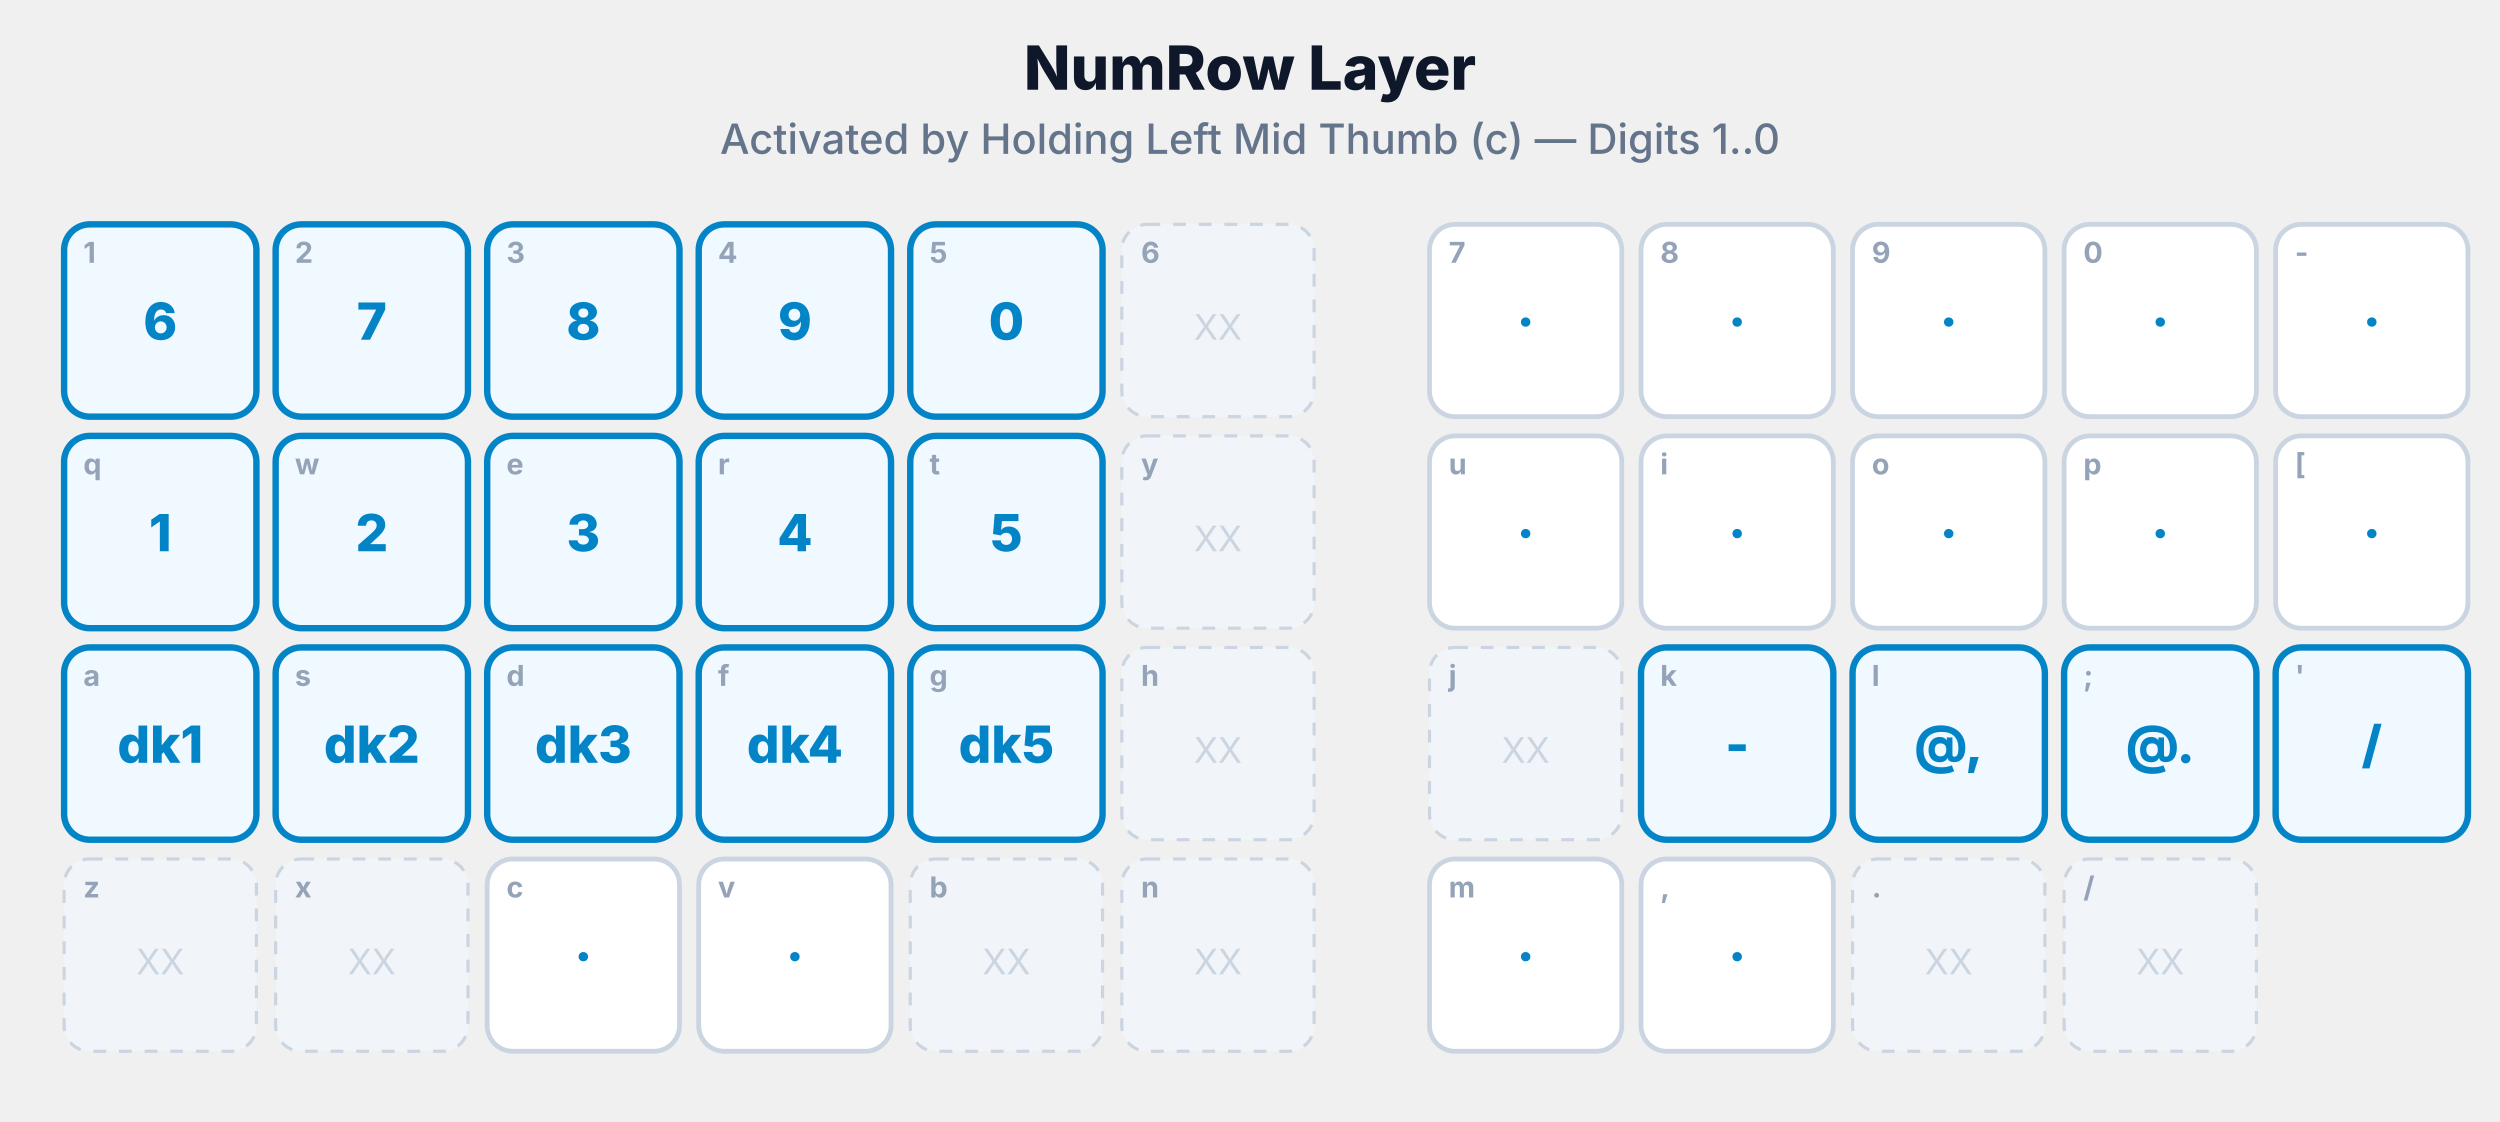
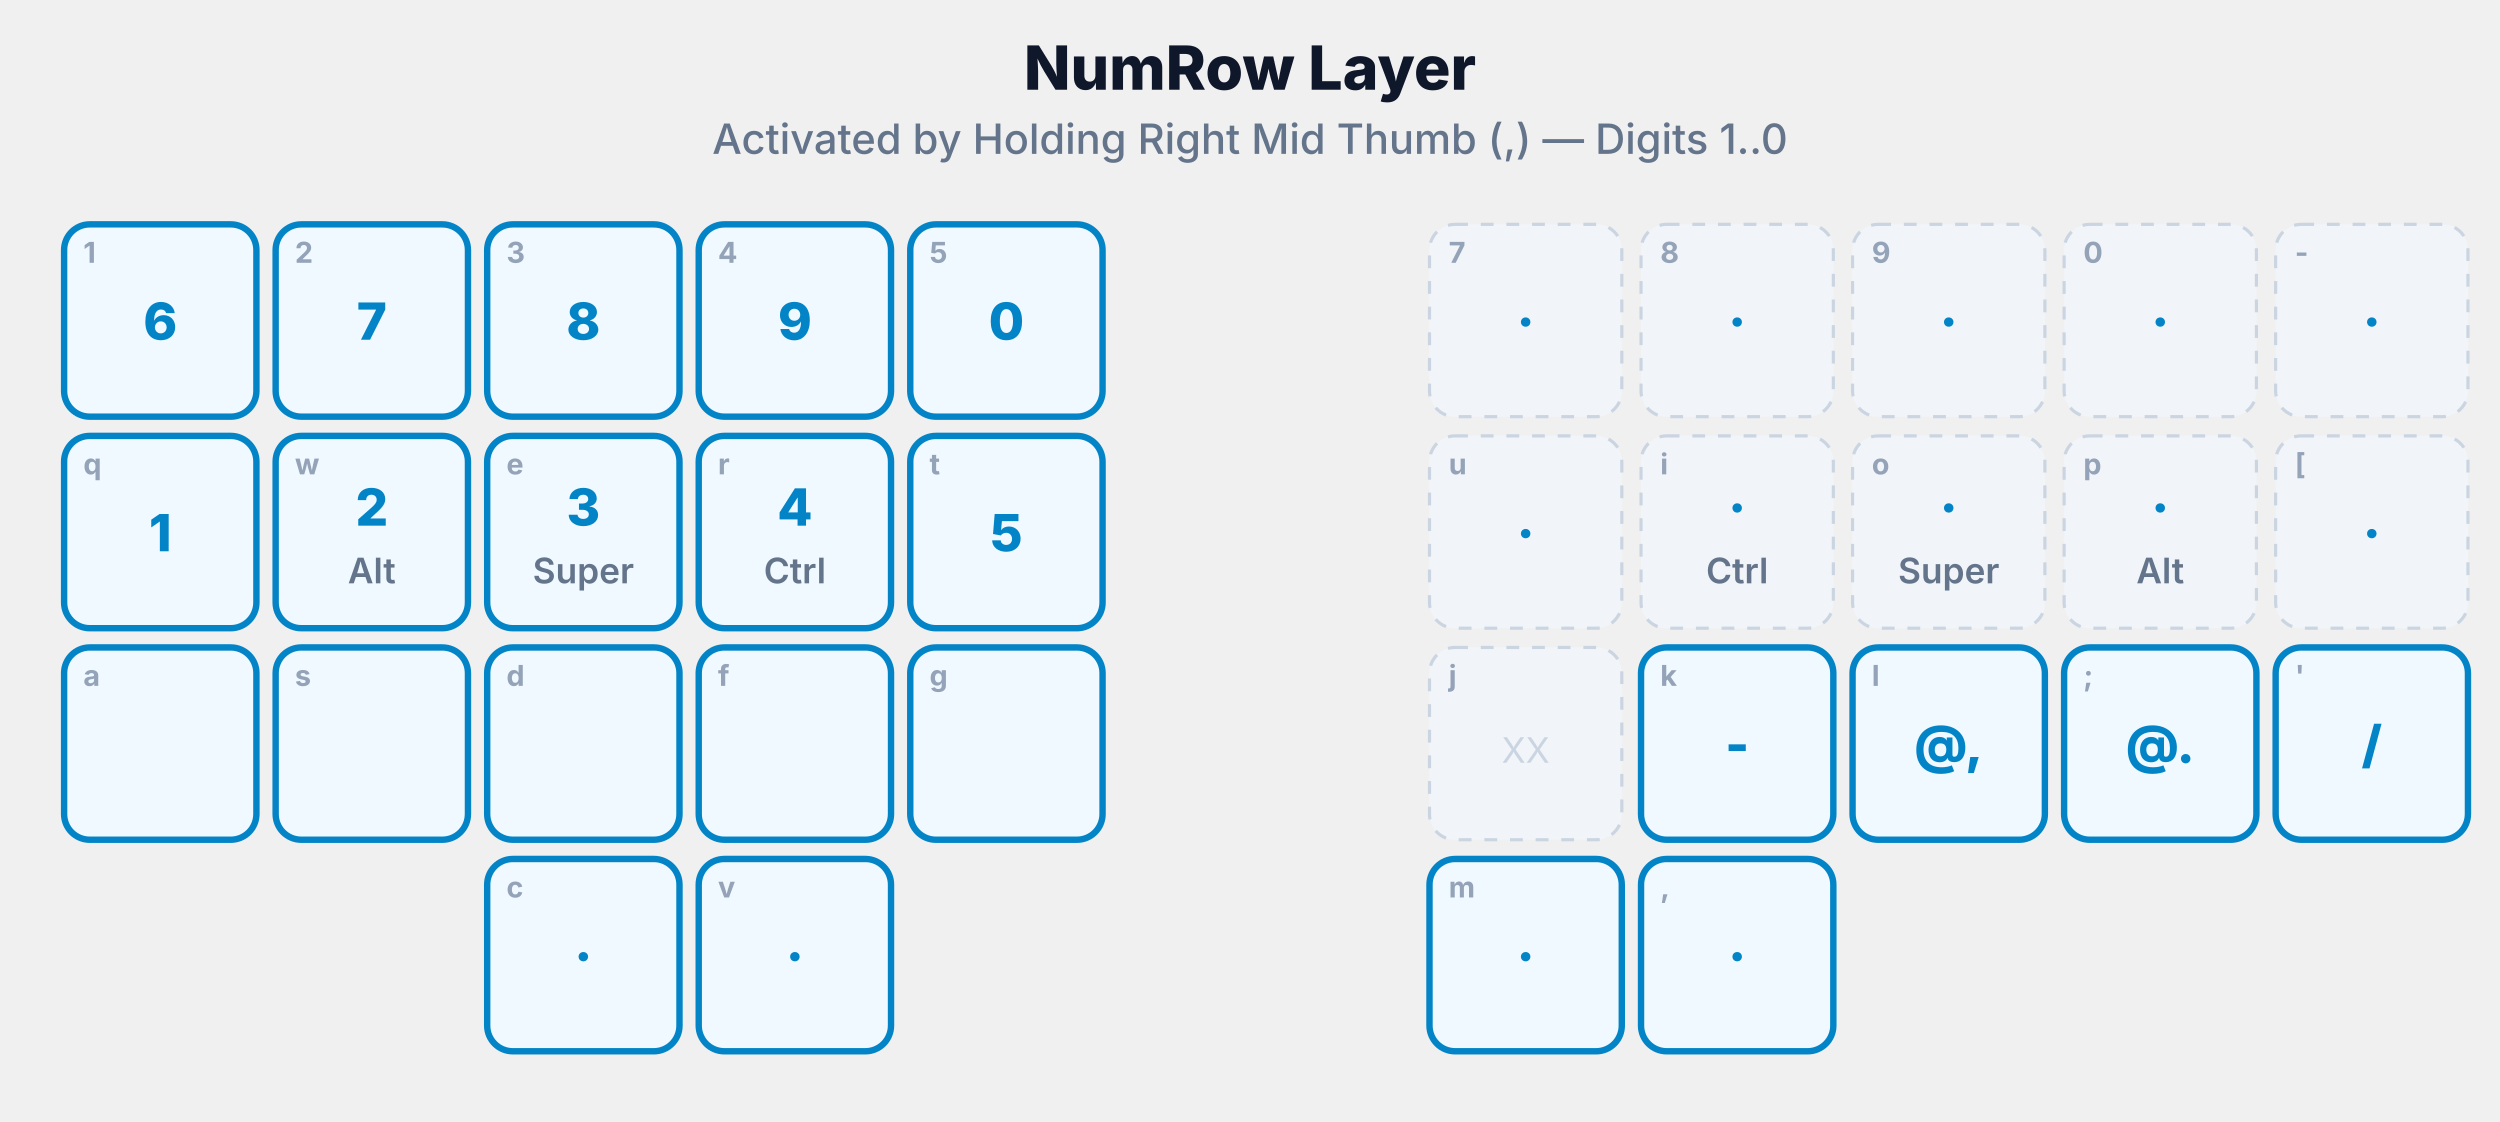
<svg xmlns="http://www.w3.org/2000/svg" viewBox="0 0 780 350">
  <style>
    :root { color-scheme: light dark; }
    rect.key { fill: #ffffff; stroke: #cbd5e1; stroke-width: 1.5px; rx: 8px; ry: 8px; }
    rect.gap { fill: #f1f5f9; stroke: #cbd5e1; stroke-dasharray: 4 4; rx: 8px; ry: 8px; }
    rect.active { fill: #f0f9ff; stroke: #0284c7; stroke-width: 2px; rx: 8px; ry: 8px; }
    text { font-family: system-ui, -apple-system, sans-serif; text-anchor: middle; }
    text.title { font-size: 19px; font-weight: 800; fill: #0f172a; }
    text.subtitle { font-size: 13px; font-weight: 500; fill: #64748b; }
    text.phys { font-size: 9px; font-weight: 700; fill: #94a3b8; text-anchor: start; }
    text.main { font-size: 16px; font-weight: 800; fill: #0284c7; }
    text.sub { font-size: 11px; font-weight: 600; fill: #64748b; }
    text.dead { font-size: 11px; fill: #cbd5e1; }
    @media (prefers-color-scheme: dark) {
      rect.key { fill: #1e293b; stroke: #334155; }
      rect.gap { fill: #0f172a; stroke: #334155; }
      rect.active { fill: #0c4a6e; stroke: #38bdf8; }
      text.title { fill: #f8fafc; }
      text.subtitle { fill: #94a3b8; }
      text.phys { fill: #64748b; }
      text.main { fill: #38bdf8; }
      text.sub { fill: #94a3b8; }
      text.dead { fill: #475569; }
    }
  </style>
  <text x="390" y="28" class="title">NumRow Layer</text>
-   <text x="390" y="48" class="subtitle">Activated by Holding Left Mid Thumb (c) — Digits 1..0</text>
+   <text x="390" y="48" class="subtitle">Activated by Holding Right Mid Thumb (,) — Digits 1..0</text>
  <g transform="translate(20,70)">
    <rect width="60" height="60" class="active" />
    <text x="6" y="12" class="phys">1</text>
    <text x="30" y="36" class="main">6</text>
  </g>
  <g transform="translate(86,70)">
    <rect width="60" height="60" class="active" />
    <text x="6" y="12" class="phys">2</text>
    <text x="30" y="36" class="main">7</text>
  </g>
  <g transform="translate(152,70)">
    <rect width="60" height="60" class="active" />
    <text x="6" y="12" class="phys">3</text>
    <text x="30" y="36" class="main">8</text>
  </g>
  <g transform="translate(218,70)">
    <rect width="60" height="60" class="active" />
    <text x="6" y="12" class="phys">4</text>
    <text x="30" y="36" class="main">9</text>
  </g>
  <g transform="translate(284,70)">
    <rect width="60" height="60" class="active" />
    <text x="6" y="12" class="phys">5</text>
    <text x="30" y="36" class="main">0</text>
  </g>
-   <g transform="translate(350,70)">
-     <rect width="60" height="60" class="gap" />
-     <text x="6" y="12" class="phys">6</text>
-     <text x="30" y="36" class="dead">XX</text>
-   </g>
  <g transform="translate(446,70)">
-     <rect width="60" height="60" class="key" />
+     <rect width="60" height="60" class="gap" />
    <text x="6" y="12" class="phys">7</text>
    <text x="30" y="36" class="main">·</text>
  </g>
  <g transform="translate(512,70)">
-     <rect width="60" height="60" class="key" />
+     <rect width="60" height="60" class="gap" />
    <text x="6" y="12" class="phys">8</text>
    <text x="30" y="36" class="main">·</text>
  </g>
  <g transform="translate(578,70)">
-     <rect width="60" height="60" class="key" />
+     <rect width="60" height="60" class="gap" />
    <text x="6" y="12" class="phys">9</text>
    <text x="30" y="36" class="main">·</text>
  </g>
  <g transform="translate(644,70)">
-     <rect width="60" height="60" class="key" />
+     <rect width="60" height="60" class="gap" />
    <text x="6" y="12" class="phys">0</text>
    <text x="30" y="36" class="main">·</text>
  </g>
  <g transform="translate(710,70)">
-     <rect width="60" height="60" class="key" />
+     <rect width="60" height="60" class="gap" />
    <text x="6" y="12" class="phys">-</text>
    <text x="30" y="36" class="main">·</text>
  </g>
  <g transform="translate(20,136)">
    <rect width="60" height="60" class="active" />
    <text x="6" y="12" class="phys">q</text>
    <text x="30" y="36" class="main">1</text>
  </g>
  <g transform="translate(86,136)">
    <rect width="60" height="60" class="active" />
    <text x="6" y="12" class="phys">w</text>
-     <text x="30" y="36" class="main">2</text>
+     <text x="30" y="28" class="main">2</text>
+     <text x="30" y="46" class="sub" font-weight="700" fill="#ea580c">Alt</text>
  </g>
  <g transform="translate(152,136)">
    <rect width="60" height="60" class="active" />
    <text x="6" y="12" class="phys">e</text>
-     <text x="30" y="36" class="main">3</text>
+     <text x="30" y="28" class="main">3</text>
+     <text x="30" y="46" class="sub" font-weight="700" fill="#ea580c">Super</text>
  </g>
  <g transform="translate(218,136)">
    <rect width="60" height="60" class="active" />
    <text x="6" y="12" class="phys">r</text>
-     <text x="30" y="36" class="main">4</text>
+     <text x="30" y="28" class="main">4</text>
+     <text x="30" y="46" class="sub" font-weight="700" fill="#ea580c">Ctrl</text>
  </g>
  <g transform="translate(284,136)">
    <rect width="60" height="60" class="active" />
    <text x="6" y="12" class="phys">t</text>
    <text x="30" y="36" class="main">5</text>
  </g>
-   <g transform="translate(350,136)">
-     <rect width="60" height="60" class="gap" />
-     <text x="6" y="12" class="phys">y</text>
-     <text x="30" y="36" class="dead">XX</text>
-   </g>
  <g transform="translate(446,136)">
-     <rect width="60" height="60" class="key" />
+     <rect width="60" height="60" class="gap" />
    <text x="6" y="12" class="phys">u</text>
    <text x="30" y="36" class="main">·</text>
  </g>
  <g transform="translate(512,136)">
-     <rect width="60" height="60" class="key" />
+     <rect width="60" height="60" class="gap" />
    <text x="6" y="12" class="phys">i</text>
-     <text x="30" y="36" class="main">·</text>
+     <text x="30" y="28" class="main">·</text>
+     <text x="30" y="46" class="sub" font-weight="700" fill="#ea580c">Ctrl</text>
  </g>
  <g transform="translate(578,136)">
-     <rect width="60" height="60" class="key" />
+     <rect width="60" height="60" class="gap" />
    <text x="6" y="12" class="phys">o</text>
-     <text x="30" y="36" class="main">·</text>
+     <text x="30" y="28" class="main">·</text>
+     <text x="30" y="46" class="sub" font-weight="700" fill="#ea580c">Super</text>
  </g>
  <g transform="translate(644,136)">
-     <rect width="60" height="60" class="key" />
+     <rect width="60" height="60" class="gap" />
    <text x="6" y="12" class="phys">p</text>
-     <text x="30" y="36" class="main">·</text>
+     <text x="30" y="28" class="main">·</text>
+     <text x="30" y="46" class="sub" font-weight="700" fill="#ea580c">Alt</text>
  </g>
  <g transform="translate(710,136)">
-     <rect width="60" height="60" class="key" />
+     <rect width="60" height="60" class="gap" />
    <text x="6" y="12" class="phys">[</text>
    <text x="30" y="36" class="main">·</text>
  </g>
  <g transform="translate(20,202)">
    <rect width="60" height="60" class="active" />
    <text x="6" y="12" class="phys">a</text>
-     <text x="30" y="36" class="main">dk1</text>
+     <text x="30" y="36" class="main" />
  </g>
  <g transform="translate(86,202)">
    <rect width="60" height="60" class="active" />
    <text x="6" y="12" class="phys">s</text>
-     <text x="30" y="36" class="main">dk2</text>
+     <text x="30" y="36" class="main" />
  </g>
  <g transform="translate(152,202)">
    <rect width="60" height="60" class="active" />
    <text x="6" y="12" class="phys">d</text>
-     <text x="30" y="36" class="main">dk3</text>
+     <text x="30" y="36" class="main" />
  </g>
  <g transform="translate(218,202)">
    <rect width="60" height="60" class="active" />
    <text x="6" y="12" class="phys">f</text>
-     <text x="30" y="36" class="main">dk4</text>
+     <text x="30" y="36" class="main" />
  </g>
  <g transform="translate(284,202)">
    <rect width="60" height="60" class="active" />
    <text x="6" y="12" class="phys">g</text>
-     <text x="30" y="36" class="main">dk5</text>
-   </g>
-   <g transform="translate(350,202)">
-     <rect width="60" height="60" class="gap" />
-     <text x="6" y="12" class="phys">h</text>
-     <text x="30" y="36" class="dead">XX</text>
+     <text x="30" y="36" class="main" />
  </g>
  <g transform="translate(446,202)">
    <rect width="60" height="60" class="gap" />
    <text x="6" y="12" class="phys">j</text>
    <text x="30" y="36" class="dead">XX</text>
  </g>
  <g transform="translate(512,202)">
    <rect width="60" height="60" class="active" />
    <text x="6" y="12" class="phys">k</text>
    <text x="30" y="36" class="main">-</text>
  </g>
  <g transform="translate(578,202)">
    <rect width="60" height="60" class="active" />
    <text x="6" y="12" class="phys">l</text>
    <text x="30" y="36" class="main">@,</text>
  </g>
  <g transform="translate(644,202)">
    <rect width="60" height="60" class="active" />
    <text x="6" y="12" class="phys">;</text>
    <text x="30" y="36" class="main">@.</text>
  </g>
  <g transform="translate(710,202)">
    <rect width="60" height="60" class="active" />
    <text x="6" y="12" class="phys">'</text>
    <text x="30" y="36" class="main">/</text>
  </g>
-   <g transform="translate(20,268)">
-     <rect width="60" height="60" class="gap" />
-     <text x="6" y="12" class="phys">z</text>
-     <text x="30" y="36" class="dead">XX</text>
-   </g>
-   <g transform="translate(86,268)">
-     <rect width="60" height="60" class="gap" />
-     <text x="6" y="12" class="phys">x</text>
-     <text x="30" y="36" class="dead">XX</text>
-   </g>
  <g transform="translate(152,268)">
-     <rect width="60" height="60" class="key" />
+     <rect width="60" height="60" class="active" />
    <text x="6" y="12" class="phys">c</text>
    <text x="30" y="36" class="main">·</text>
  </g>
  <g transform="translate(218,268)">
-     <rect width="60" height="60" class="key" />
+     <rect width="60" height="60" class="active" />
    <text x="6" y="12" class="phys">v</text>
    <text x="30" y="36" class="main">·</text>
  </g>
-   <g transform="translate(284,268)">
-     <rect width="60" height="60" class="gap" />
-     <text x="6" y="12" class="phys">b</text>
-     <text x="30" y="36" class="dead">XX</text>
-   </g>
-   <g transform="translate(350,268)">
-     <rect width="60" height="60" class="gap" />
-     <text x="6" y="12" class="phys">n</text>
-     <text x="30" y="36" class="dead">XX</text>
-   </g>
  <g transform="translate(446,268)">
-     <rect width="60" height="60" class="key" />
+     <rect width="60" height="60" class="active" />
    <text x="6" y="12" class="phys">m</text>
    <text x="30" y="36" class="main">·</text>
  </g>
  <g transform="translate(512,268)">
-     <rect width="60" height="60" class="key" />
+     <rect width="60" height="60" class="active" />
    <text x="6" y="12" class="phys">,</text>
    <text x="30" y="36" class="main">·</text>
  </g>
-   <g transform="translate(578,268)">
-     <rect width="60" height="60" class="gap" />
-     <text x="6" y="12" class="phys">.</text>
-     <text x="30" y="36" class="dead">XX</text>
-   </g>
-   <g transform="translate(644,268)">
-     <rect width="60" height="60" class="gap" />
-     <text x="6" y="12" class="phys">/</text>
-     <text x="30" y="36" class="dead">XX</text>
-   </g>
</svg>
